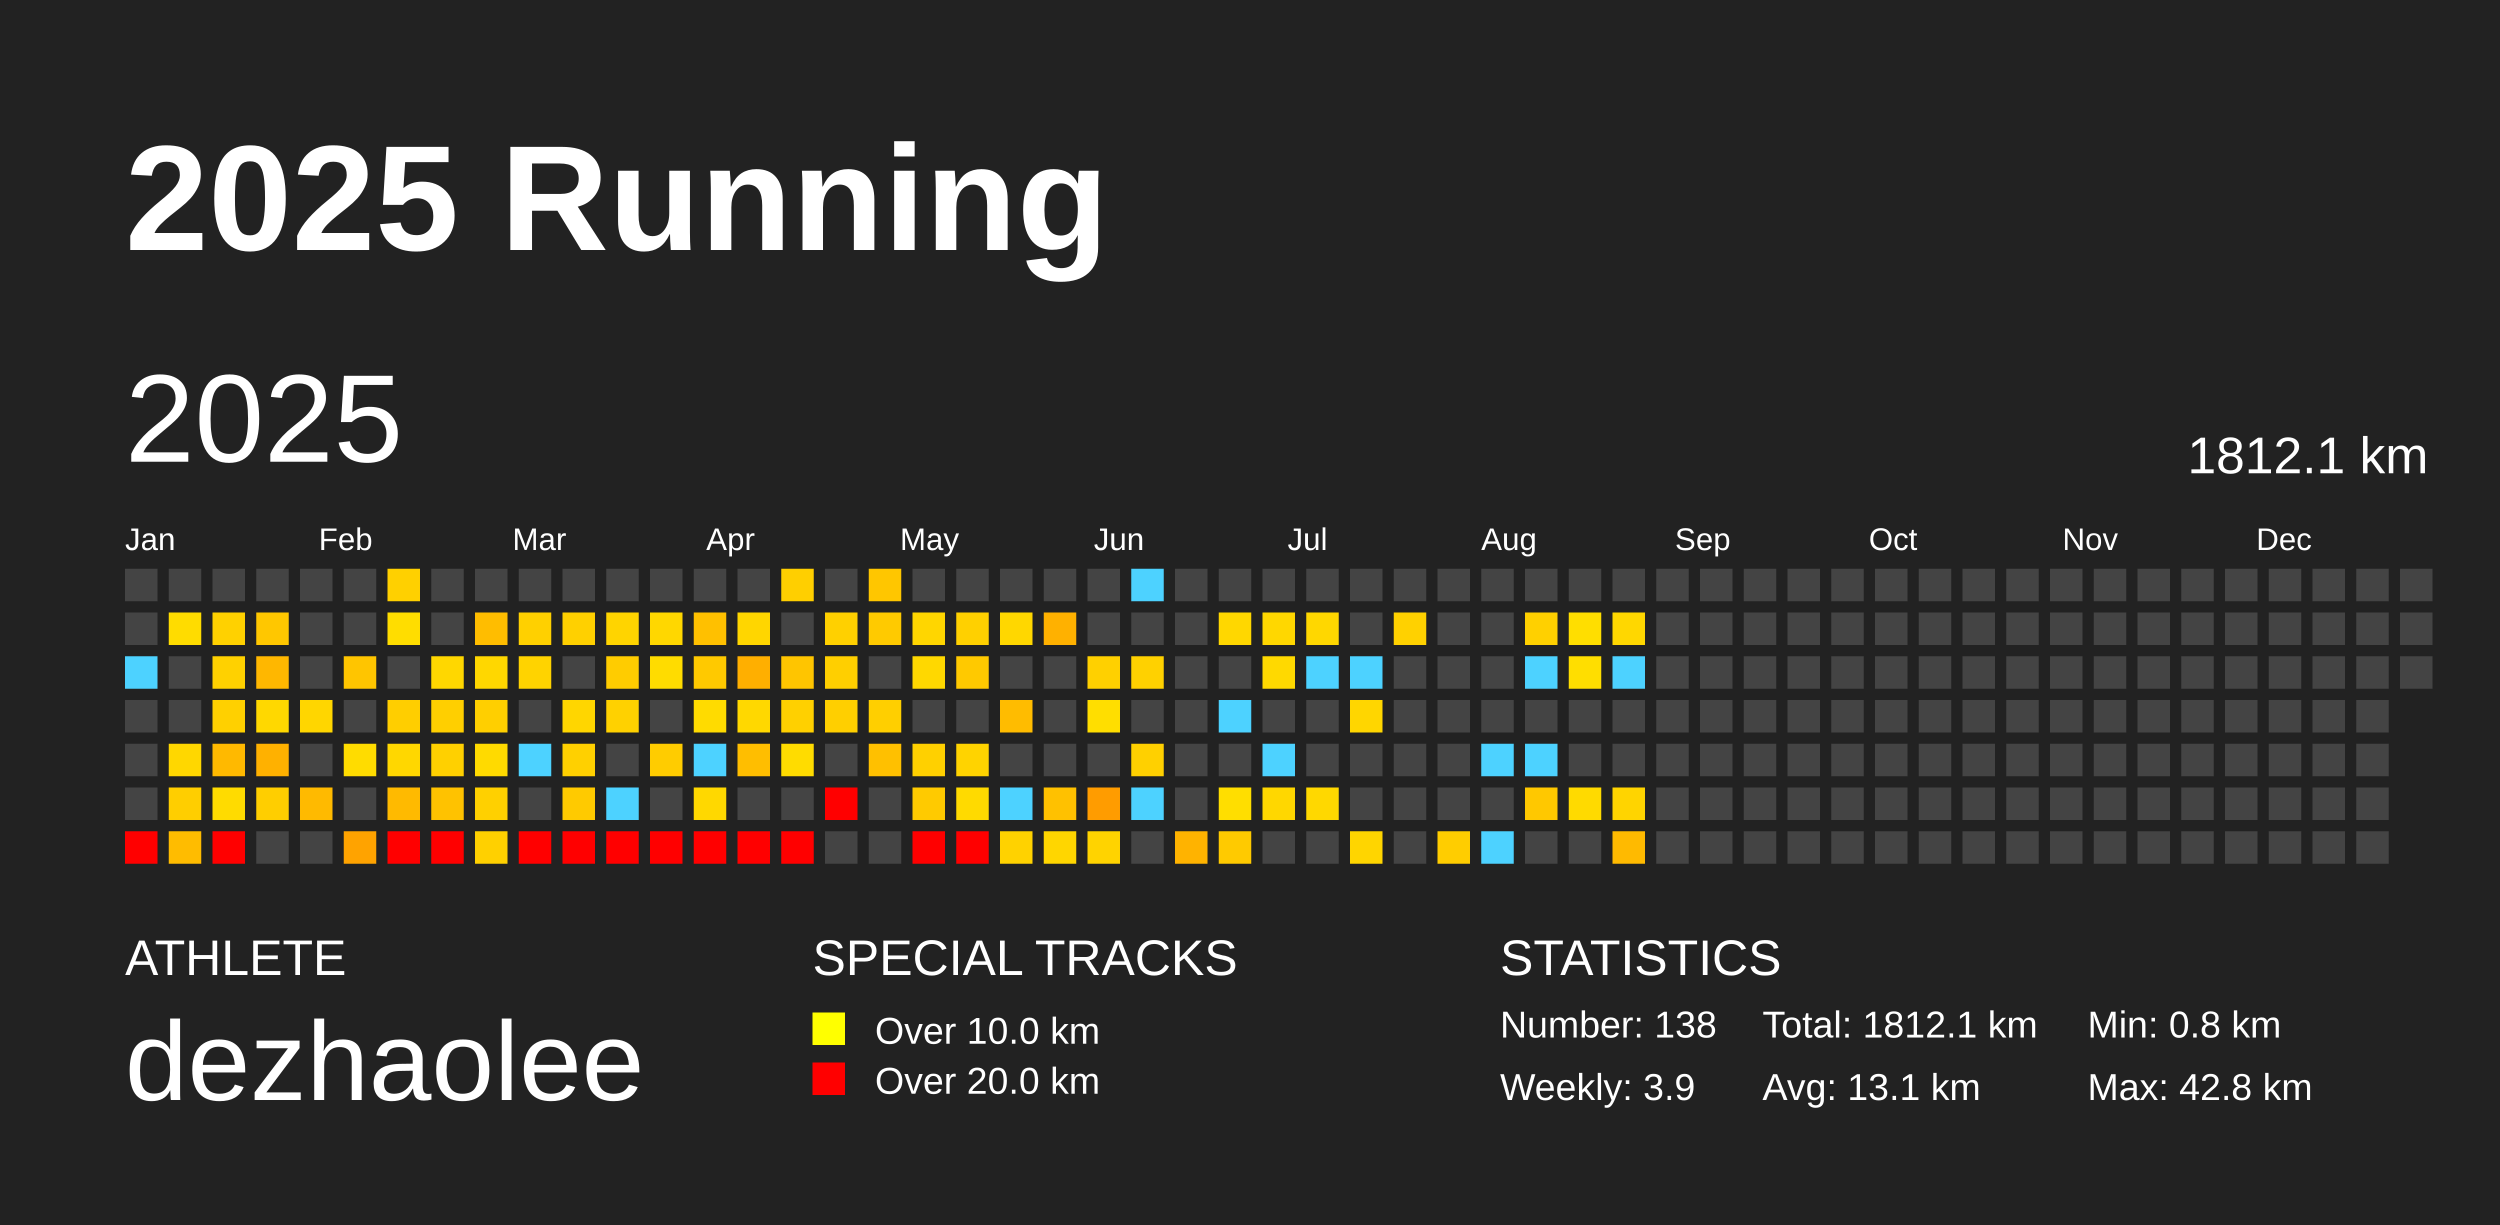
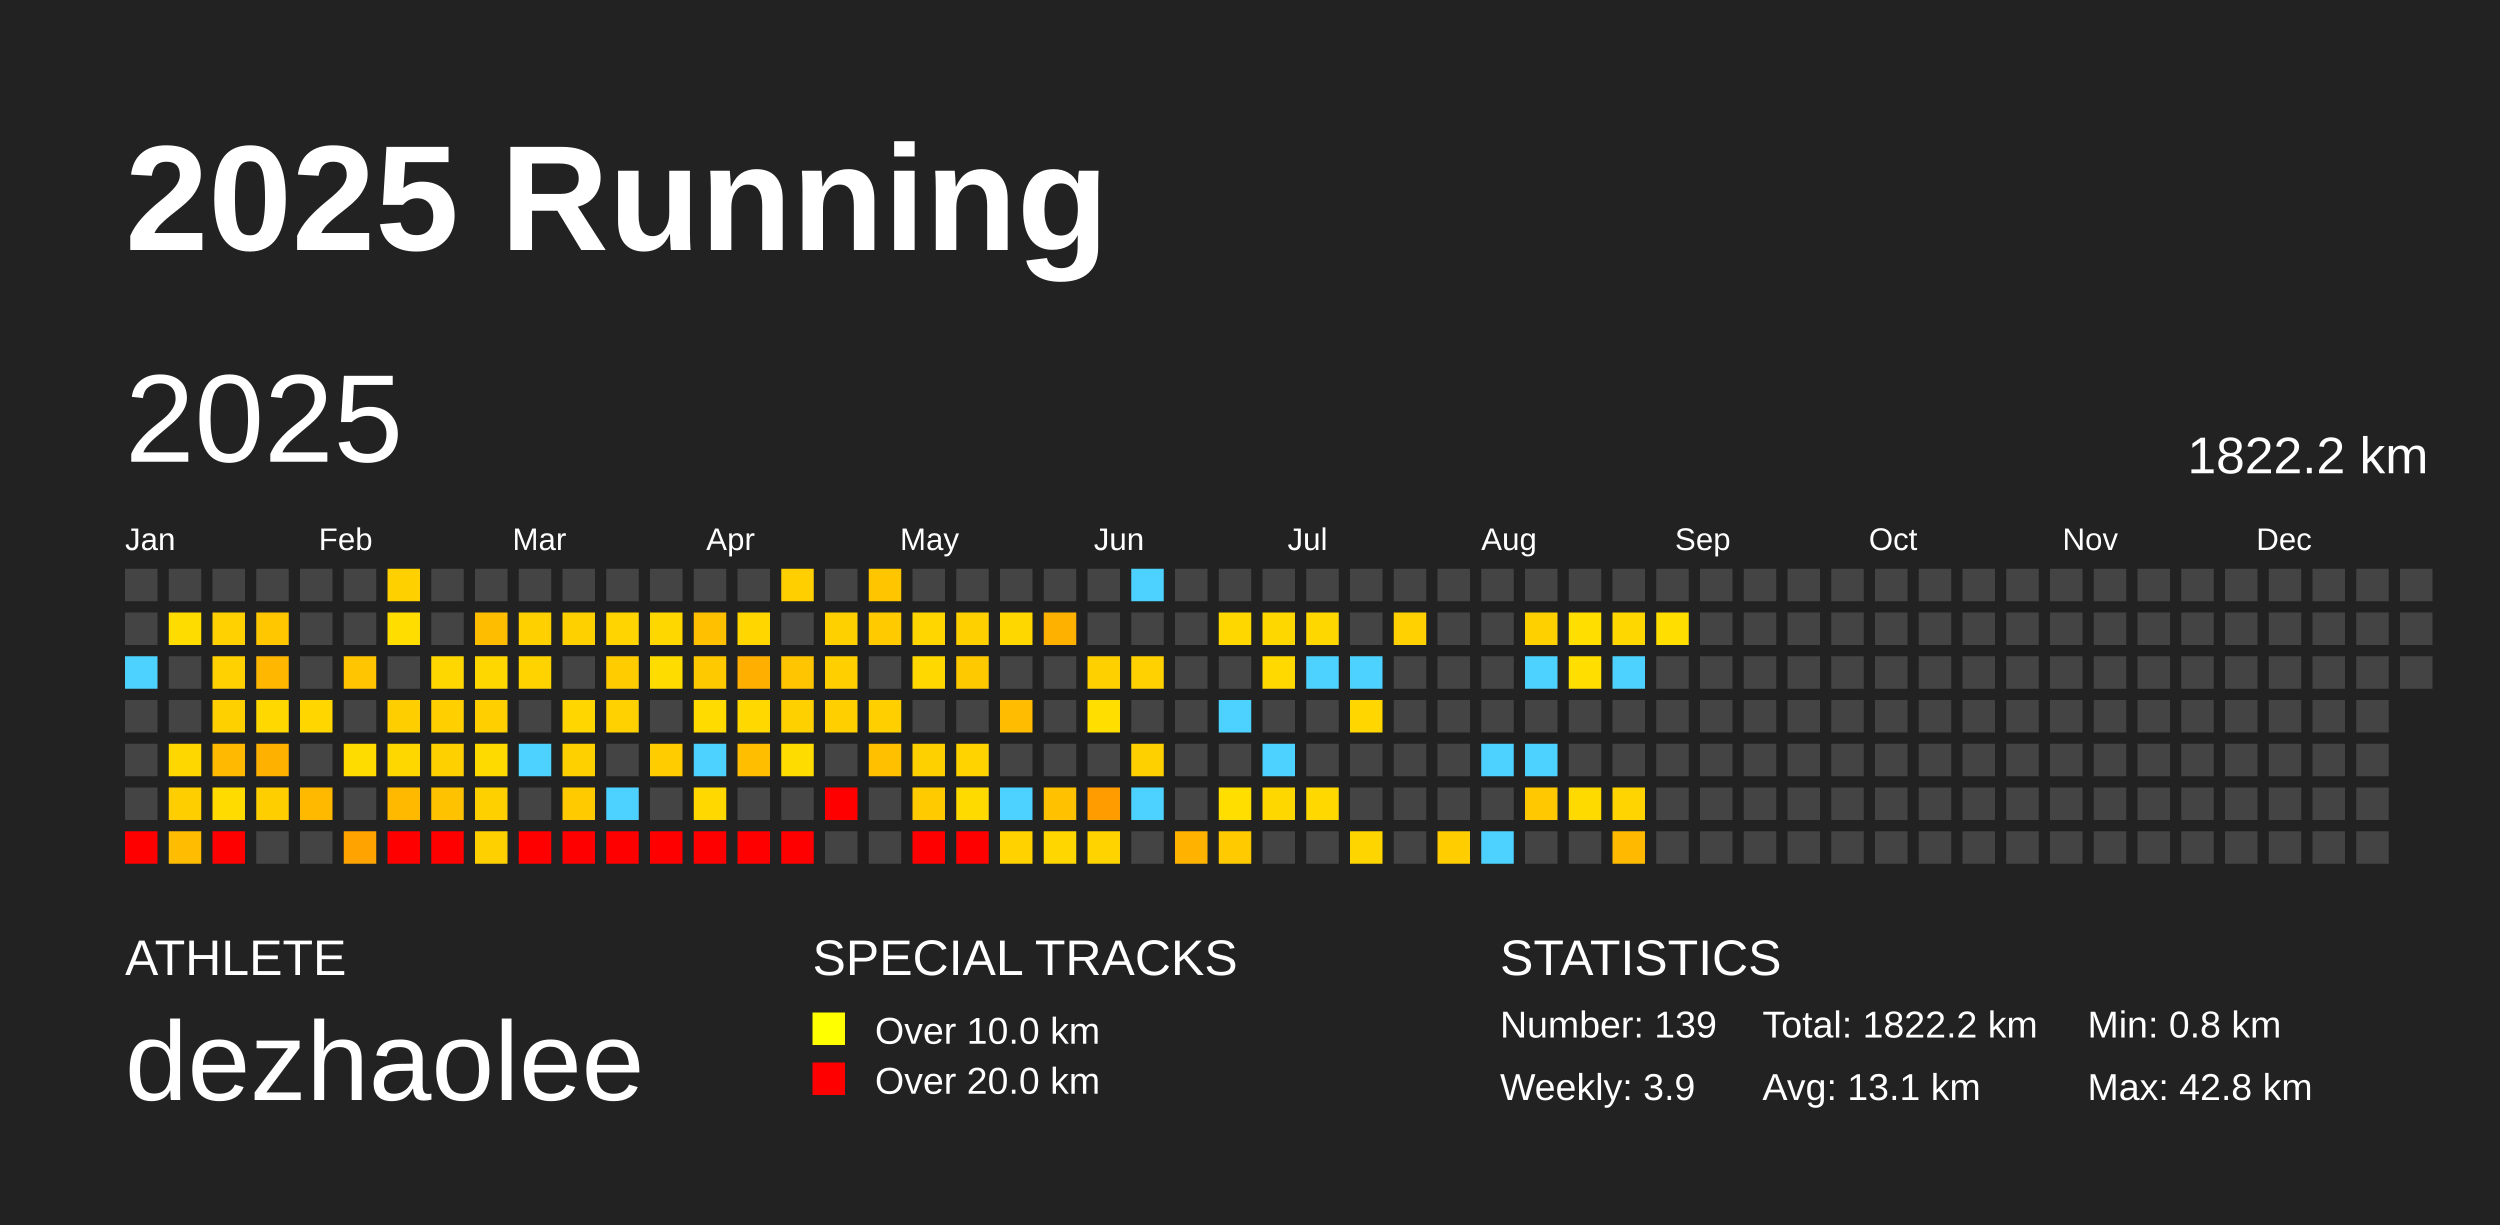
<svg xmlns="http://www.w3.org/2000/svg" baseProfile="full" height="98mm" version="1.1" viewBox="0,0,200,98" width="200mm">
  <defs />
  <rect fill="#222222" height="98" width="200" x="0" y="0" />
  <text fill="#FFFFFF" style="font-size:12px; font-family:Arial; font-weight:bold;" x="10" y="20">2025 Running</text>
  <text fill="#FFFFFF" style="font-size:4px; font-family:Arial" x="10" y="78">ATHLETE</text>
  <text fill="#FFFFFF" style="font-size:9px; font-family:Arial" x="10" y="88">dezhaolee</text>
  <text fill="#FFFFFF" style="font-size:4px; font-family:Arial" x="65" y="78">SPECIAL TRACKS</text>
  <rect fill="yellow" height="2.6" width="2.6" x="65" y="81" />
  <text fill="#FFFFFF" style="font-size:3px; font-family:Arial" x="70" y="83.5">Over 10.0 km</text>
  <rect fill="red" height="2.6" width="2.6" x="65" y="85" />
  <text fill="#FFFFFF" style="font-size:3px; font-family:Arial" x="70" y="87.5">Over 20.0 km</text>
  <text fill="#FFFFFF" style="font-size:4px; font-family:Arial" x="120" y="78">STATISTICS</text>
-   <text fill="#FFFFFF" style="font-size:3px; font-family:Arial" x="120" y="83">Number: 138</text>
+   <text fill="#FFFFFF" style="font-size:3px; font-family:Arial" x="120" y="83">Number: 139</text>
  <text fill="#FFFFFF" style="font-size:3px; font-family:Arial" x="120" y="88">Weekly: 3.9</text>
-   <text fill="#FFFFFF" style="font-size:3px; font-family:Arial" x="141" y="83">Total: 1812.1 km</text>
+   <text fill="#FFFFFF" style="font-size:3px; font-family:Arial" x="141" y="83">Total: 1822.2 km</text>
  <text fill="#FFFFFF" style="font-size:3px; font-family:Arial" x="141" y="88">Avg: 13.1 km</text>
  <text fill="#FFFFFF" style="font-size:3px; font-family:Arial" x="167" y="83">Min: 0.8 km</text>
  <text fill="#FFFFFF" style="font-size:3px; font-family:Arial" x="167" y="88">Max: 42.8 km</text>
  <text dominant-baseline="hanging" fill="#FFFFFF" style="font-size:10.0px; font-family:Arial;" x="10" y="30">2025</text>
-   <text dominant-baseline="hanging" fill="#FFFFFF" style="font-size:4.125px; font-family:Arial;" x="175" y="35">1812.1 km</text>
+   <text dominant-baseline="hanging" fill="#FFFFFF" style="font-size:4.125px; font-family:Arial;" x="175" y="35">1822.2 km</text>
  <text fill="#FFFFFF" style="font-size:2.5px; font-family:Arial" x="10.0" y="44">Jan</text>
  <text fill="#FFFFFF" style="font-size:2.5px; font-family:Arial" x="25.5" y="44">Feb</text>
  <text fill="#FFFFFF" style="font-size:2.5px; font-family:Arial" x="41.0" y="44">Mar</text>
  <text fill="#FFFFFF" style="font-size:2.5px; font-family:Arial" x="56.5" y="44">Apr</text>
  <text fill="#FFFFFF" style="font-size:2.5px; font-family:Arial" x="72.0" y="44">May</text>
  <text fill="#FFFFFF" style="font-size:2.5px; font-family:Arial" x="87.5" y="44">Jun</text>
  <text fill="#FFFFFF" style="font-size:2.5px; font-family:Arial" x="103.0" y="44">Jul</text>
  <text fill="#FFFFFF" style="font-size:2.5px; font-family:Arial" x="118.5" y="44">Aug</text>
  <text fill="#FFFFFF" style="font-size:2.5px; font-family:Arial" x="134.0" y="44">Sep</text>
  <text fill="#FFFFFF" style="font-size:2.5px; font-family:Arial" x="149.5" y="44">Oct</text>
  <text fill="#FFFFFF" style="font-size:2.5px; font-family:Arial" x="165.0" y="44">Nov</text>
  <text fill="#FFFFFF" style="font-size:2.5px; font-family:Arial" x="180.5" y="44">Dec</text>
  <rect fill="#444444" height="2.6" width="2.6" x="10.0" y="45.5" />
  <rect fill="#444444" height="2.6" width="2.6" x="10.0" y="49.0" />
  <rect fill="#4dd2ff" height="2.6" width="2.6" x="10.0" y="52.5" />
  <rect fill="#444444" height="2.6" width="2.6" x="10.0" y="56.0" />
  <rect fill="#444444" height="2.6" width="2.6" x="10.0" y="59.5" />
  <rect fill="#444444" height="2.6" width="2.6" x="10.0" y="63.0" />
  <rect fill="red" height="2.6" width="2.6" x="10.0" y="66.5" />
  <rect fill="#444444" height="2.6" width="2.6" x="13.5" y="45.5" />
  <rect fill="#ffdc00" height="2.6" width="2.6" x="13.5" y="49.0" />
  <rect fill="#444444" height="2.6" width="2.6" x="13.5" y="52.5" />
  <rect fill="#444444" height="2.6" width="2.6" x="13.5" y="56.0" />
  <rect fill="#ffd700" height="2.6" width="2.6" x="13.5" y="59.5" />
  <rect fill="#ffce00" height="2.6" width="2.6" x="13.5" y="63.0" />
  <rect fill="#ffbc00" height="2.6" width="2.6" x="13.5" y="66.5" />
  <rect fill="#444444" height="2.6" width="2.6" x="17.0" y="45.5" />
  <rect fill="#ffd100" height="2.6" width="2.6" x="17.0" y="49.0" />
  <rect fill="#ffd100" height="2.6" width="2.6" x="17.0" y="52.5" />
  <rect fill="#ffd000" height="2.6" width="2.6" x="17.0" y="56.0" />
  <rect fill="#ffb900" height="2.6" width="2.6" x="17.0" y="59.5" />
  <rect fill="#ffdb00" height="2.6" width="2.6" x="17.0" y="63.0" />
  <rect fill="red" height="2.6" width="2.6" x="17.0" y="66.5" />
  <rect fill="#444444" height="2.6" width="2.6" x="20.5" y="45.5" />
  <rect fill="#ffc700" height="2.6" width="2.6" x="20.5" y="49.0" />
  <rect fill="#ffb700" height="2.6" width="2.6" x="20.5" y="52.5" />
  <rect fill="#ffd800" height="2.6" width="2.6" x="20.5" y="56.0" />
  <rect fill="#ffb100" height="2.6" width="2.6" x="20.5" y="59.5" />
  <rect fill="#ffce00" height="2.6" width="2.6" x="20.5" y="63.0" />
  <rect fill="#444444" height="2.6" width="2.6" x="20.5" y="66.5" />
  <rect fill="#444444" height="2.6" width="2.6" x="24.0" y="45.5" />
  <rect fill="#444444" height="2.6" width="2.6" x="24.0" y="49.0" />
  <rect fill="#444444" height="2.6" width="2.6" x="24.0" y="52.5" />
  <rect fill="#ffd600" height="2.6" width="2.6" x="24.0" y="56.0" />
  <rect fill="#444444" height="2.6" width="2.6" x="24.0" y="59.5" />
  <rect fill="#ffba00" height="2.6" width="2.6" x="24.0" y="63.0" />
  <rect fill="#444444" height="2.6" width="2.6" x="24.0" y="66.5" />
  <rect fill="#444444" height="2.6" width="2.6" x="27.5" y="45.5" />
  <rect fill="#444444" height="2.6" width="2.6" x="27.5" y="49.0" />
  <rect fill="#ffc500" height="2.6" width="2.6" x="27.5" y="52.5" />
  <rect fill="#444444" height="2.6" width="2.6" x="27.5" y="56.0" />
  <rect fill="#ffdc00" height="2.6" width="2.6" x="27.5" y="59.5" />
  <rect fill="#444444" height="2.6" width="2.6" x="27.5" y="63.0" />
  <rect fill="#ffa300" height="2.6" width="2.6" x="27.5" y="66.5" />
  <rect fill="#ffd000" height="2.6" width="2.6" x="31.0" y="45.5" />
  <rect fill="#ffdd00" height="2.6" width="2.6" x="31.0" y="49.0" />
  <rect fill="#444444" height="2.6" width="2.6" x="31.0" y="52.5" />
  <rect fill="#ffce00" height="2.6" width="2.6" x="31.0" y="56.0" />
  <rect fill="#ffd700" height="2.6" width="2.6" x="31.0" y="59.5" />
  <rect fill="#ffba00" height="2.6" width="2.6" x="31.0" y="63.0" />
  <rect fill="red" height="2.6" width="2.6" x="31.0" y="66.5" />
  <rect fill="#444444" height="2.6" width="2.6" x="34.5" y="45.5" />
  <rect fill="#444444" height="2.6" width="2.6" x="34.5" y="49.0" />
  <rect fill="#ffd700" height="2.6" width="2.6" x="34.5" y="52.5" />
  <rect fill="#ffcf00" height="2.6" width="2.6" x="34.5" y="56.0" />
  <rect fill="#ffd000" height="2.6" width="2.6" x="34.5" y="59.5" />
  <rect fill="#ffc200" height="2.6" width="2.6" x="34.5" y="63.0" />
  <rect fill="red" height="2.6" width="2.6" x="34.5" y="66.5" />
  <rect fill="#444444" height="2.6" width="2.6" x="38.0" y="45.5" />
  <rect fill="#ffbd00" height="2.6" width="2.6" x="38.0" y="49.0" />
  <rect fill="#ffd700" height="2.6" width="2.6" x="38.0" y="52.5" />
  <rect fill="#ffcf00" height="2.6" width="2.6" x="38.0" y="56.0" />
  <rect fill="#ffda00" height="2.6" width="2.6" x="38.0" y="59.5" />
  <rect fill="#ffd000" height="2.6" width="2.6" x="38.0" y="63.0" />
  <rect fill="#ffd000" height="2.6" width="2.6" x="38.0" y="66.5" />
  <rect fill="#444444" height="2.6" width="2.6" x="41.5" y="45.5" />
  <rect fill="#ffd000" height="2.6" width="2.6" x="41.5" y="49.0" />
  <rect fill="#ffd300" height="2.6" width="2.6" x="41.5" y="52.5" />
  <rect fill="#444444" height="2.6" width="2.6" x="41.5" y="56.0" />
  <rect fill="#4dd2ff" height="2.6" width="2.6" x="41.5" y="59.5" />
  <rect fill="#444444" height="2.6" width="2.6" x="41.5" y="63.0" />
  <rect fill="red" height="2.6" width="2.6" x="41.5" y="66.5" />
  <rect fill="#444444" height="2.6" width="2.6" x="45.0" y="45.5" />
  <rect fill="#ffd000" height="2.6" width="2.6" x="45.0" y="49.0" />
  <rect fill="#444444" height="2.6" width="2.6" x="45.0" y="52.5" />
  <rect fill="#ffd600" height="2.6" width="2.6" x="45.0" y="56.0" />
  <rect fill="#ffd000" height="2.6" width="2.6" x="45.0" y="59.5" />
  <rect fill="#ffca00" height="2.6" width="2.6" x="45.0" y="63.0" />
  <rect fill="red" height="2.6" width="2.6" x="45.0" y="66.5" />
  <rect fill="#444444" height="2.6" width="2.6" x="48.5" y="45.5" />
  <rect fill="#ffd400" height="2.6" width="2.6" x="48.5" y="49.0" />
  <rect fill="#ffcc00" height="2.6" width="2.6" x="48.5" y="52.5" />
  <rect fill="#ffd100" height="2.6" width="2.6" x="48.5" y="56.0" />
  <rect fill="#444444" height="2.6" width="2.6" x="48.5" y="59.5" />
  <rect fill="#4dd2ff" height="2.6" width="2.6" x="48.5" y="63.0" />
  <rect fill="red" height="2.6" width="2.6" x="48.5" y="66.5" />
  <rect fill="#444444" height="2.6" width="2.6" x="52.0" y="45.5" />
  <rect fill="#ffd700" height="2.6" width="2.6" x="52.0" y="49.0" />
  <rect fill="#ffdc00" height="2.6" width="2.6" x="52.0" y="52.5" />
  <rect fill="#444444" height="2.6" width="2.6" x="52.0" y="56.0" />
  <rect fill="#ffcc00" height="2.6" width="2.6" x="52.0" y="59.5" />
  <rect fill="#444444" height="2.6" width="2.6" x="52.0" y="63.0" />
  <rect fill="red" height="2.6" width="2.6" x="52.0" y="66.5" />
  <rect fill="#444444" height="2.6" width="2.6" x="55.5" y="45.5" />
  <rect fill="#ffc000" height="2.6" width="2.6" x="55.5" y="49.0" />
  <rect fill="#ffc900" height="2.6" width="2.6" x="55.5" y="52.5" />
  <rect fill="#ffdb00" height="2.6" width="2.6" x="55.5" y="56.0" />
  <rect fill="#4dd2ff" height="2.6" width="2.6" x="55.5" y="59.5" />
  <rect fill="#ffd800" height="2.6" width="2.6" x="55.5" y="63.0" />
  <rect fill="red" height="2.6" width="2.6" x="55.5" y="66.5" />
  <rect fill="#444444" height="2.6" width="2.6" x="59.0" y="45.5" />
  <rect fill="#ffd600" height="2.6" width="2.6" x="59.0" y="49.0" />
  <rect fill="#ffaf00" height="2.6" width="2.6" x="59.0" y="52.5" />
  <rect fill="#ffd800" height="2.6" width="2.6" x="59.0" y="56.0" />
  <rect fill="#ffbe00" height="2.6" width="2.6" x="59.0" y="59.5" />
  <rect fill="#444444" height="2.6" width="2.6" x="59.0" y="63.0" />
  <rect fill="red" height="2.6" width="2.6" x="59.0" y="66.5" />
  <rect fill="#ffcf00" height="2.6" width="2.6" x="62.5" y="45.5" />
  <rect fill="#444444" height="2.6" width="2.6" x="62.5" y="49.0" />
  <rect fill="#ffc500" height="2.6" width="2.6" x="62.5" y="52.5" />
  <rect fill="#ffd000" height="2.6" width="2.6" x="62.5" y="56.0" />
  <rect fill="#ffdc00" height="2.6" width="2.6" x="62.5" y="59.5" />
  <rect fill="#444444" height="2.6" width="2.6" x="62.5" y="63.0" />
  <rect fill="red" height="2.6" width="2.6" x="62.5" y="66.5" />
  <rect fill="#444444" height="2.6" width="2.6" x="66.0" y="45.5" />
  <rect fill="#ffd000" height="2.6" width="2.6" x="66.0" y="49.0" />
  <rect fill="#ffcf00" height="2.6" width="2.6" x="66.0" y="52.5" />
  <rect fill="#ffcf00" height="2.6" width="2.6" x="66.0" y="56.0" />
  <rect fill="#444444" height="2.6" width="2.6" x="66.0" y="59.5" />
  <rect fill="red" height="2.6" width="2.6" x="66.0" y="63.0" />
  <rect fill="#444444" height="2.6" width="2.6" x="66.0" y="66.5" />
  <rect fill="#ffc600" height="2.6" width="2.6" x="69.5" y="45.5" />
  <rect fill="#ffca00" height="2.6" width="2.6" x="69.5" y="49.0" />
  <rect fill="#444444" height="2.6" width="2.6" x="69.5" y="52.5" />
  <rect fill="#ffcf00" height="2.6" width="2.6" x="69.5" y="56.0" />
  <rect fill="#ffc000" height="2.6" width="2.6" x="69.5" y="59.5" />
  <rect fill="#444444" height="2.6" width="2.6" x="69.5" y="63.0" />
  <rect fill="#444444" height="2.6" width="2.6" x="69.5" y="66.5" />
  <rect fill="#444444" height="2.6" width="2.6" x="73.0" y="45.5" />
  <rect fill="#ffd600" height="2.6" width="2.6" x="73.0" y="49.0" />
  <rect fill="#ffd800" height="2.6" width="2.6" x="73.0" y="52.5" />
  <rect fill="#444444" height="2.6" width="2.6" x="73.0" y="56.0" />
  <rect fill="#ffd000" height="2.6" width="2.6" x="73.0" y="59.5" />
  <rect fill="#ffca00" height="2.6" width="2.6" x="73.0" y="63.0" />
  <rect fill="red" height="2.6" width="2.6" x="73.0" y="66.5" />
  <rect fill="#444444" height="2.6" width="2.6" x="76.5" y="45.5" />
  <rect fill="#ffd000" height="2.6" width="2.6" x="76.5" y="49.0" />
  <rect fill="#ffc900" height="2.6" width="2.6" x="76.5" y="52.5" />
  <rect fill="#444444" height="2.6" width="2.6" x="76.5" y="56.0" />
  <rect fill="#ffd300" height="2.6" width="2.6" x="76.5" y="59.5" />
  <rect fill="#ffda00" height="2.6" width="2.6" x="76.5" y="63.0" />
  <rect fill="red" height="2.6" width="2.6" x="76.5" y="66.5" />
  <rect fill="#444444" height="2.6" width="2.6" x="80.0" y="45.5" />
  <rect fill="#ffd700" height="2.6" width="2.6" x="80.0" y="49.0" />
  <rect fill="#444444" height="2.6" width="2.6" x="80.0" y="52.5" />
  <rect fill="#ffbc00" height="2.6" width="2.6" x="80.0" y="56.0" />
  <rect fill="#444444" height="2.6" width="2.6" x="80.0" y="59.5" />
  <rect fill="#4dd2ff" height="2.6" width="2.6" x="80.0" y="63.0" />
  <rect fill="#ffd200" height="2.6" width="2.6" x="80.0" y="66.5" />
  <rect fill="#444444" height="2.6" width="2.6" x="83.5" y="45.5" />
  <rect fill="#ffb100" height="2.6" width="2.6" x="83.5" y="49.0" />
  <rect fill="#444444" height="2.6" width="2.6" x="83.5" y="52.5" />
  <rect fill="#444444" height="2.6" width="2.6" x="83.5" y="56.0" />
  <rect fill="#444444" height="2.6" width="2.6" x="83.5" y="59.5" />
  <rect fill="#ffc100" height="2.6" width="2.6" x="83.5" y="63.0" />
  <rect fill="#ffd600" height="2.6" width="2.6" x="83.5" y="66.5" />
  <rect fill="#444444" height="2.6" width="2.6" x="87.0" y="45.5" />
  <rect fill="#444444" height="2.6" width="2.6" x="87.0" y="49.0" />
  <rect fill="#ffd000" height="2.6" width="2.6" x="87.0" y="52.5" />
  <rect fill="#ffde00" height="2.6" width="2.6" x="87.0" y="56.0" />
  <rect fill="#444444" height="2.6" width="2.6" x="87.0" y="59.5" />
  <rect fill="#ff9c00" height="2.6" width="2.6" x="87.0" y="63.0" />
  <rect fill="#ffd300" height="2.6" width="2.6" x="87.0" y="66.5" />
  <rect fill="#4dd2ff" height="2.6" width="2.6" x="90.5" y="45.5" />
  <rect fill="#444444" height="2.6" width="2.6" x="90.5" y="49.0" />
  <rect fill="#ffd100" height="2.6" width="2.6" x="90.5" y="52.5" />
  <rect fill="#444444" height="2.6" width="2.6" x="90.5" y="56.0" />
  <rect fill="#ffd000" height="2.6" width="2.6" x="90.5" y="59.5" />
  <rect fill="#4dd2ff" height="2.6" width="2.6" x="90.5" y="63.0" />
  <rect fill="#444444" height="2.6" width="2.6" x="90.5" y="66.5" />
  <rect fill="#444444" height="2.6" width="2.6" x="94.0" y="45.5" />
  <rect fill="#444444" height="2.6" width="2.6" x="94.0" y="49.0" />
  <rect fill="#444444" height="2.6" width="2.6" x="94.0" y="52.5" />
  <rect fill="#444444" height="2.6" width="2.6" x="94.0" y="56.0" />
  <rect fill="#444444" height="2.6" width="2.6" x="94.0" y="59.5" />
  <rect fill="#444444" height="2.6" width="2.6" x="94.0" y="63.0" />
  <rect fill="#ffb300" height="2.6" width="2.6" x="94.0" y="66.5" />
  <rect fill="#444444" height="2.6" width="2.6" x="97.5" y="45.5" />
  <rect fill="#ffd700" height="2.6" width="2.6" x="97.5" y="49.0" />
  <rect fill="#444444" height="2.6" width="2.6" x="97.5" y="52.5" />
  <rect fill="#4dd2ff" height="2.6" width="2.6" x="97.5" y="56.0" />
  <rect fill="#444444" height="2.6" width="2.6" x="97.5" y="59.5" />
  <rect fill="#ffde00" height="2.6" width="2.6" x="97.5" y="63.0" />
  <rect fill="#ffca00" height="2.6" width="2.6" x="97.5" y="66.5" />
  <rect fill="#444444" height="2.6" width="2.6" x="101.0" y="45.5" />
  <rect fill="#ffd700" height="2.6" width="2.6" x="101.0" y="49.0" />
  <rect fill="#ffd900" height="2.6" width="2.6" x="101.0" y="52.5" />
  <rect fill="#444444" height="2.6" width="2.6" x="101.0" y="56.0" />
  <rect fill="#4dd2ff" height="2.6" width="2.6" x="101.0" y="59.5" />
  <rect fill="#ffd700" height="2.6" width="2.6" x="101.0" y="63.0" />
  <rect fill="#444444" height="2.6" width="2.6" x="101.0" y="66.5" />
  <rect fill="#444444" height="2.6" width="2.6" x="104.5" y="45.5" />
  <rect fill="#ffd700" height="2.6" width="2.6" x="104.5" y="49.0" />
  <rect fill="#4dd2ff" height="2.6" width="2.6" x="104.5" y="52.5" />
  <rect fill="#444444" height="2.6" width="2.6" x="104.5" y="56.0" />
  <rect fill="#444444" height="2.6" width="2.6" x="104.5" y="59.5" />
  <rect fill="#ffd800" height="2.6" width="2.6" x="104.5" y="63.0" />
  <rect fill="#444444" height="2.6" width="2.6" x="104.5" y="66.5" />
  <rect fill="#444444" height="2.6" width="2.6" x="108.0" y="45.5" />
  <rect fill="#444444" height="2.6" width="2.6" x="108.0" y="49.0" />
  <rect fill="#4dd2ff" height="2.6" width="2.6" x="108.0" y="52.5" />
  <rect fill="#ffd600" height="2.6" width="2.6" x="108.0" y="56.0" />
  <rect fill="#444444" height="2.6" width="2.6" x="108.0" y="59.5" />
  <rect fill="#444444" height="2.6" width="2.6" x="108.0" y="63.0" />
  <rect fill="#ffd500" height="2.6" width="2.6" x="108.0" y="66.5" />
  <rect fill="#444444" height="2.6" width="2.6" x="111.5" y="45.5" />
  <rect fill="#ffd100" height="2.6" width="2.6" x="111.5" y="49.0" />
  <rect fill="#444444" height="2.6" width="2.6" x="111.5" y="52.5" />
  <rect fill="#444444" height="2.6" width="2.6" x="111.5" y="56.0" />
  <rect fill="#444444" height="2.6" width="2.6" x="111.5" y="59.5" />
  <rect fill="#444444" height="2.6" width="2.6" x="111.5" y="63.0" />
  <rect fill="#444444" height="2.6" width="2.6" x="111.5" y="66.5" />
  <rect fill="#444444" height="2.6" width="2.6" x="115.0" y="45.5" />
  <rect fill="#444444" height="2.6" width="2.6" x="115.0" y="49.0" />
  <rect fill="#444444" height="2.6" width="2.6" x="115.0" y="52.5" />
  <rect fill="#444444" height="2.6" width="2.6" x="115.0" y="56.0" />
  <rect fill="#444444" height="2.6" width="2.6" x="115.0" y="59.5" />
  <rect fill="#444444" height="2.6" width="2.6" x="115.0" y="63.0" />
  <rect fill="#ffcd00" height="2.6" width="2.6" x="115.0" y="66.5" />
  <rect fill="#444444" height="2.6" width="2.6" x="118.5" y="45.5" />
  <rect fill="#444444" height="2.6" width="2.6" x="118.5" y="49.0" />
  <rect fill="#444444" height="2.6" width="2.6" x="118.5" y="52.5" />
  <rect fill="#444444" height="2.6" width="2.6" x="118.5" y="56.0" />
  <rect fill="#4dd2ff" height="2.6" width="2.6" x="118.5" y="59.5" />
  <rect fill="#444444" height="2.6" width="2.6" x="118.5" y="63.0" />
  <rect fill="#4dd2ff" height="2.6" width="2.6" x="118.5" y="66.5" />
  <rect fill="#444444" height="2.6" width="2.6" x="122.0" y="45.5" />
  <rect fill="#ffd000" height="2.6" width="2.6" x="122.0" y="49.0" />
  <rect fill="#4dd2ff" height="2.6" width="2.6" x="122.0" y="52.5" />
  <rect fill="#444444" height="2.6" width="2.6" x="122.0" y="56.0" />
  <rect fill="#4dd2ff" height="2.6" width="2.6" x="122.0" y="59.5" />
  <rect fill="#ffc800" height="2.6" width="2.6" x="122.0" y="63.0" />
  <rect fill="#444444" height="2.6" width="2.6" x="122.0" y="66.5" />
  <rect fill="#444444" height="2.6" width="2.6" x="125.5" y="45.5" />
  <rect fill="#ffde00" height="2.6" width="2.6" x="125.5" y="49.0" />
  <rect fill="#ffde00" height="2.6" width="2.6" x="125.5" y="52.5" />
  <rect fill="#444444" height="2.6" width="2.6" x="125.5" y="56.0" />
  <rect fill="#444444" height="2.6" width="2.6" x="125.5" y="59.5" />
  <rect fill="#ffda00" height="2.6" width="2.6" x="125.5" y="63.0" />
  <rect fill="#444444" height="2.6" width="2.6" x="125.5" y="66.5" />
  <rect fill="#444444" height="2.6" width="2.6" x="129.0" y="45.5" />
  <rect fill="#ffd700" height="2.6" width="2.6" x="129.0" y="49.0" />
  <rect fill="#4dd2ff" height="2.6" width="2.6" x="129.0" y="52.5" />
  <rect fill="#444444" height="2.6" width="2.6" x="129.0" y="56.0" />
  <rect fill="#444444" height="2.6" width="2.6" x="129.0" y="59.5" />
  <rect fill="#ffd400" height="2.6" width="2.6" x="129.0" y="63.0" />
  <rect fill="#ffba00" height="2.6" width="2.6" x="129.0" y="66.5" />
  <rect fill="#444444" height="2.6" width="2.6" x="132.5" y="45.5" />
-   <rect fill="#444444" height="2.6" width="2.6" x="132.5" y="49.0" />
+   <rect fill="#ffde00" height="2.6" width="2.6" x="132.5" y="49.0" />
  <rect fill="#444444" height="2.6" width="2.6" x="132.5" y="52.5" />
  <rect fill="#444444" height="2.6" width="2.6" x="132.5" y="56.0" />
  <rect fill="#444444" height="2.6" width="2.6" x="132.5" y="59.5" />
  <rect fill="#444444" height="2.6" width="2.6" x="132.5" y="63.0" />
  <rect fill="#444444" height="2.6" width="2.6" x="132.5" y="66.5" />
  <rect fill="#444444" height="2.6" width="2.6" x="136.0" y="45.5" />
  <rect fill="#444444" height="2.6" width="2.6" x="136.0" y="49.0" />
  <rect fill="#444444" height="2.6" width="2.6" x="136.0" y="52.5" />
  <rect fill="#444444" height="2.6" width="2.6" x="136.0" y="56.0" />
  <rect fill="#444444" height="2.6" width="2.6" x="136.0" y="59.5" />
  <rect fill="#444444" height="2.6" width="2.6" x="136.0" y="63.0" />
  <rect fill="#444444" height="2.6" width="2.6" x="136.0" y="66.5" />
  <rect fill="#444444" height="2.6" width="2.6" x="139.5" y="45.5" />
  <rect fill="#444444" height="2.6" width="2.6" x="139.5" y="49.0" />
  <rect fill="#444444" height="2.6" width="2.6" x="139.5" y="52.5" />
  <rect fill="#444444" height="2.6" width="2.6" x="139.5" y="56.0" />
  <rect fill="#444444" height="2.6" width="2.6" x="139.5" y="59.5" />
  <rect fill="#444444" height="2.6" width="2.6" x="139.5" y="63.0" />
  <rect fill="#444444" height="2.6" width="2.6" x="139.5" y="66.5" />
  <rect fill="#444444" height="2.6" width="2.6" x="143.0" y="45.5" />
  <rect fill="#444444" height="2.6" width="2.6" x="143.0" y="49.0" />
  <rect fill="#444444" height="2.6" width="2.6" x="143.0" y="52.5" />
  <rect fill="#444444" height="2.6" width="2.6" x="143.0" y="56.0" />
  <rect fill="#444444" height="2.6" width="2.6" x="143.0" y="59.5" />
  <rect fill="#444444" height="2.6" width="2.6" x="143.0" y="63.0" />
  <rect fill="#444444" height="2.6" width="2.6" x="143.0" y="66.5" />
  <rect fill="#444444" height="2.6" width="2.6" x="146.5" y="45.5" />
  <rect fill="#444444" height="2.6" width="2.6" x="146.5" y="49.0" />
  <rect fill="#444444" height="2.6" width="2.6" x="146.5" y="52.5" />
  <rect fill="#444444" height="2.6" width="2.6" x="146.5" y="56.0" />
  <rect fill="#444444" height="2.6" width="2.6" x="146.5" y="59.5" />
  <rect fill="#444444" height="2.6" width="2.6" x="146.5" y="63.0" />
  <rect fill="#444444" height="2.6" width="2.6" x="146.5" y="66.5" />
  <rect fill="#444444" height="2.6" width="2.6" x="150.0" y="45.5" />
  <rect fill="#444444" height="2.6" width="2.6" x="150.0" y="49.0" />
  <rect fill="#444444" height="2.6" width="2.6" x="150.0" y="52.5" />
  <rect fill="#444444" height="2.6" width="2.6" x="150.0" y="56.0" />
  <rect fill="#444444" height="2.6" width="2.6" x="150.0" y="59.5" />
  <rect fill="#444444" height="2.6" width="2.6" x="150.0" y="63.0" />
  <rect fill="#444444" height="2.6" width="2.6" x="150.0" y="66.5" />
  <rect fill="#444444" height="2.6" width="2.6" x="153.5" y="45.5" />
  <rect fill="#444444" height="2.6" width="2.6" x="153.5" y="49.0" />
  <rect fill="#444444" height="2.6" width="2.6" x="153.5" y="52.5" />
  <rect fill="#444444" height="2.6" width="2.6" x="153.5" y="56.0" />
  <rect fill="#444444" height="2.6" width="2.6" x="153.5" y="59.5" />
  <rect fill="#444444" height="2.6" width="2.6" x="153.5" y="63.0" />
  <rect fill="#444444" height="2.6" width="2.6" x="153.5" y="66.5" />
  <rect fill="#444444" height="2.6" width="2.6" x="157.0" y="45.5" />
  <rect fill="#444444" height="2.6" width="2.6" x="157.0" y="49.0" />
  <rect fill="#444444" height="2.6" width="2.6" x="157.0" y="52.5" />
  <rect fill="#444444" height="2.6" width="2.6" x="157.0" y="56.0" />
  <rect fill="#444444" height="2.6" width="2.6" x="157.0" y="59.5" />
  <rect fill="#444444" height="2.6" width="2.6" x="157.0" y="63.0" />
  <rect fill="#444444" height="2.6" width="2.6" x="157.0" y="66.5" />
  <rect fill="#444444" height="2.6" width="2.6" x="160.5" y="45.5" />
  <rect fill="#444444" height="2.6" width="2.6" x="160.5" y="49.0" />
  <rect fill="#444444" height="2.6" width="2.6" x="160.5" y="52.5" />
  <rect fill="#444444" height="2.6" width="2.6" x="160.5" y="56.0" />
  <rect fill="#444444" height="2.6" width="2.6" x="160.5" y="59.5" />
  <rect fill="#444444" height="2.6" width="2.6" x="160.5" y="63.0" />
  <rect fill="#444444" height="2.6" width="2.6" x="160.5" y="66.5" />
  <rect fill="#444444" height="2.6" width="2.6" x="164.0" y="45.5" />
  <rect fill="#444444" height="2.6" width="2.6" x="164.0" y="49.0" />
  <rect fill="#444444" height="2.6" width="2.6" x="164.0" y="52.5" />
  <rect fill="#444444" height="2.6" width="2.6" x="164.0" y="56.0" />
  <rect fill="#444444" height="2.6" width="2.6" x="164.0" y="59.5" />
  <rect fill="#444444" height="2.6" width="2.6" x="164.0" y="63.0" />
  <rect fill="#444444" height="2.6" width="2.6" x="164.0" y="66.5" />
  <rect fill="#444444" height="2.6" width="2.6" x="167.5" y="45.5" />
  <rect fill="#444444" height="2.6" width="2.6" x="167.5" y="49.0" />
  <rect fill="#444444" height="2.6" width="2.6" x="167.5" y="52.5" />
  <rect fill="#444444" height="2.6" width="2.6" x="167.5" y="56.0" />
  <rect fill="#444444" height="2.6" width="2.6" x="167.5" y="59.5" />
  <rect fill="#444444" height="2.6" width="2.6" x="167.5" y="63.0" />
  <rect fill="#444444" height="2.6" width="2.6" x="167.5" y="66.5" />
  <rect fill="#444444" height="2.6" width="2.6" x="171.0" y="45.5" />
  <rect fill="#444444" height="2.6" width="2.6" x="171.0" y="49.0" />
  <rect fill="#444444" height="2.6" width="2.6" x="171.0" y="52.5" />
  <rect fill="#444444" height="2.6" width="2.6" x="171.0" y="56.0" />
  <rect fill="#444444" height="2.6" width="2.6" x="171.0" y="59.5" />
  <rect fill="#444444" height="2.6" width="2.6" x="171.0" y="63.0" />
  <rect fill="#444444" height="2.6" width="2.6" x="171.0" y="66.5" />
  <rect fill="#444444" height="2.6" width="2.6" x="174.5" y="45.5" />
  <rect fill="#444444" height="2.6" width="2.6" x="174.5" y="49.0" />
  <rect fill="#444444" height="2.6" width="2.6" x="174.5" y="52.5" />
  <rect fill="#444444" height="2.6" width="2.6" x="174.5" y="56.0" />
  <rect fill="#444444" height="2.6" width="2.6" x="174.5" y="59.5" />
  <rect fill="#444444" height="2.6" width="2.6" x="174.5" y="63.0" />
  <rect fill="#444444" height="2.6" width="2.6" x="174.5" y="66.5" />
  <rect fill="#444444" height="2.6" width="2.6" x="178.0" y="45.5" />
  <rect fill="#444444" height="2.6" width="2.6" x="178.0" y="49.0" />
  <rect fill="#444444" height="2.6" width="2.6" x="178.0" y="52.5" />
  <rect fill="#444444" height="2.6" width="2.6" x="178.0" y="56.0" />
  <rect fill="#444444" height="2.6" width="2.6" x="178.0" y="59.5" />
  <rect fill="#444444" height="2.6" width="2.6" x="178.0" y="63.0" />
  <rect fill="#444444" height="2.6" width="2.6" x="178.0" y="66.5" />
  <rect fill="#444444" height="2.6" width="2.6" x="181.5" y="45.5" />
  <rect fill="#444444" height="2.6" width="2.6" x="181.5" y="49.0" />
  <rect fill="#444444" height="2.6" width="2.6" x="181.5" y="52.5" />
  <rect fill="#444444" height="2.6" width="2.6" x="181.5" y="56.0" />
  <rect fill="#444444" height="2.6" width="2.6" x="181.5" y="59.5" />
  <rect fill="#444444" height="2.6" width="2.6" x="181.5" y="63.0" />
  <rect fill="#444444" height="2.6" width="2.6" x="181.5" y="66.5" />
  <rect fill="#444444" height="2.6" width="2.6" x="185.0" y="45.5" />
  <rect fill="#444444" height="2.6" width="2.6" x="185.0" y="49.0" />
  <rect fill="#444444" height="2.6" width="2.6" x="185.0" y="52.5" />
  <rect fill="#444444" height="2.6" width="2.6" x="185.0" y="56.0" />
  <rect fill="#444444" height="2.6" width="2.6" x="185.0" y="59.5" />
  <rect fill="#444444" height="2.6" width="2.6" x="185.0" y="63.0" />
  <rect fill="#444444" height="2.6" width="2.6" x="185.0" y="66.5" />
  <rect fill="#444444" height="2.6" width="2.6" x="188.5" y="45.5" />
  <rect fill="#444444" height="2.6" width="2.6" x="188.5" y="49.0" />
  <rect fill="#444444" height="2.6" width="2.6" x="188.5" y="52.5" />
  <rect fill="#444444" height="2.6" width="2.6" x="188.5" y="56.0" />
  <rect fill="#444444" height="2.6" width="2.6" x="188.5" y="59.5" />
  <rect fill="#444444" height="2.6" width="2.6" x="188.5" y="63.0" />
  <rect fill="#444444" height="2.6" width="2.6" x="188.5" y="66.5" />
  <rect fill="#444444" height="2.6" width="2.6" x="192.0" y="45.5" />
  <rect fill="#444444" height="2.6" width="2.6" x="192.0" y="49.0" />
  <rect fill="#444444" height="2.6" width="2.6" x="192.0" y="52.5" />
</svg>
